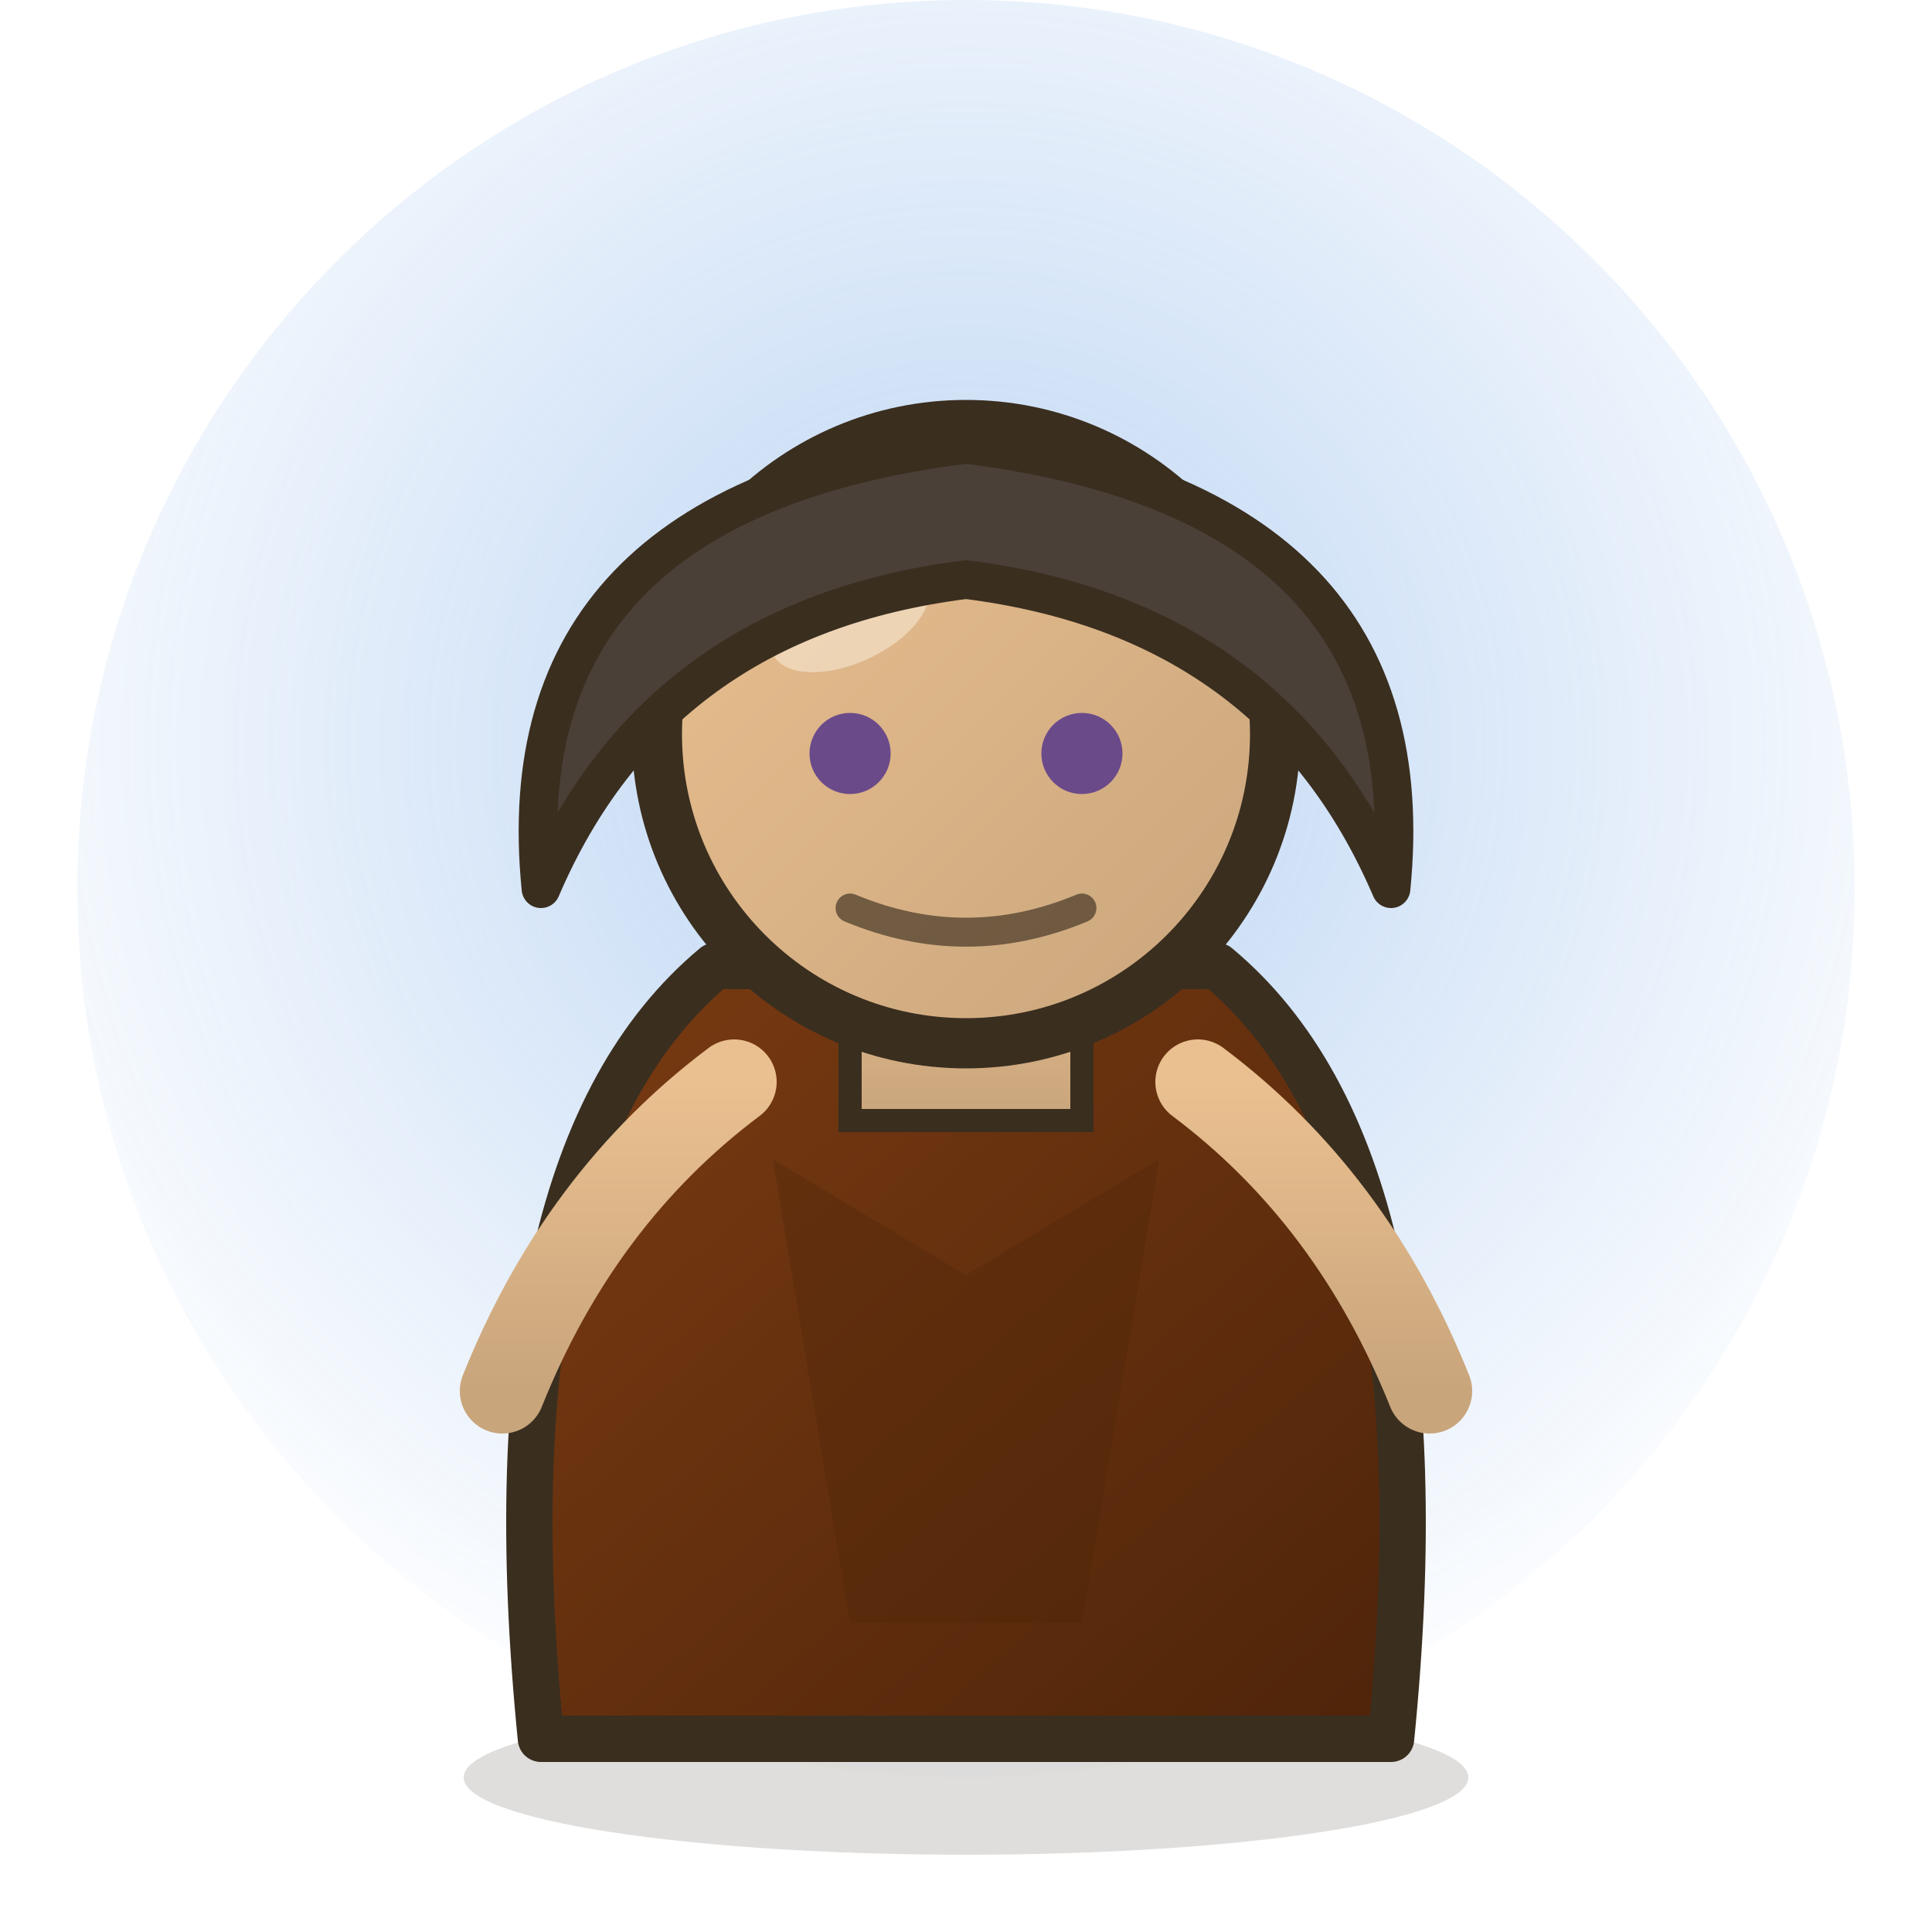
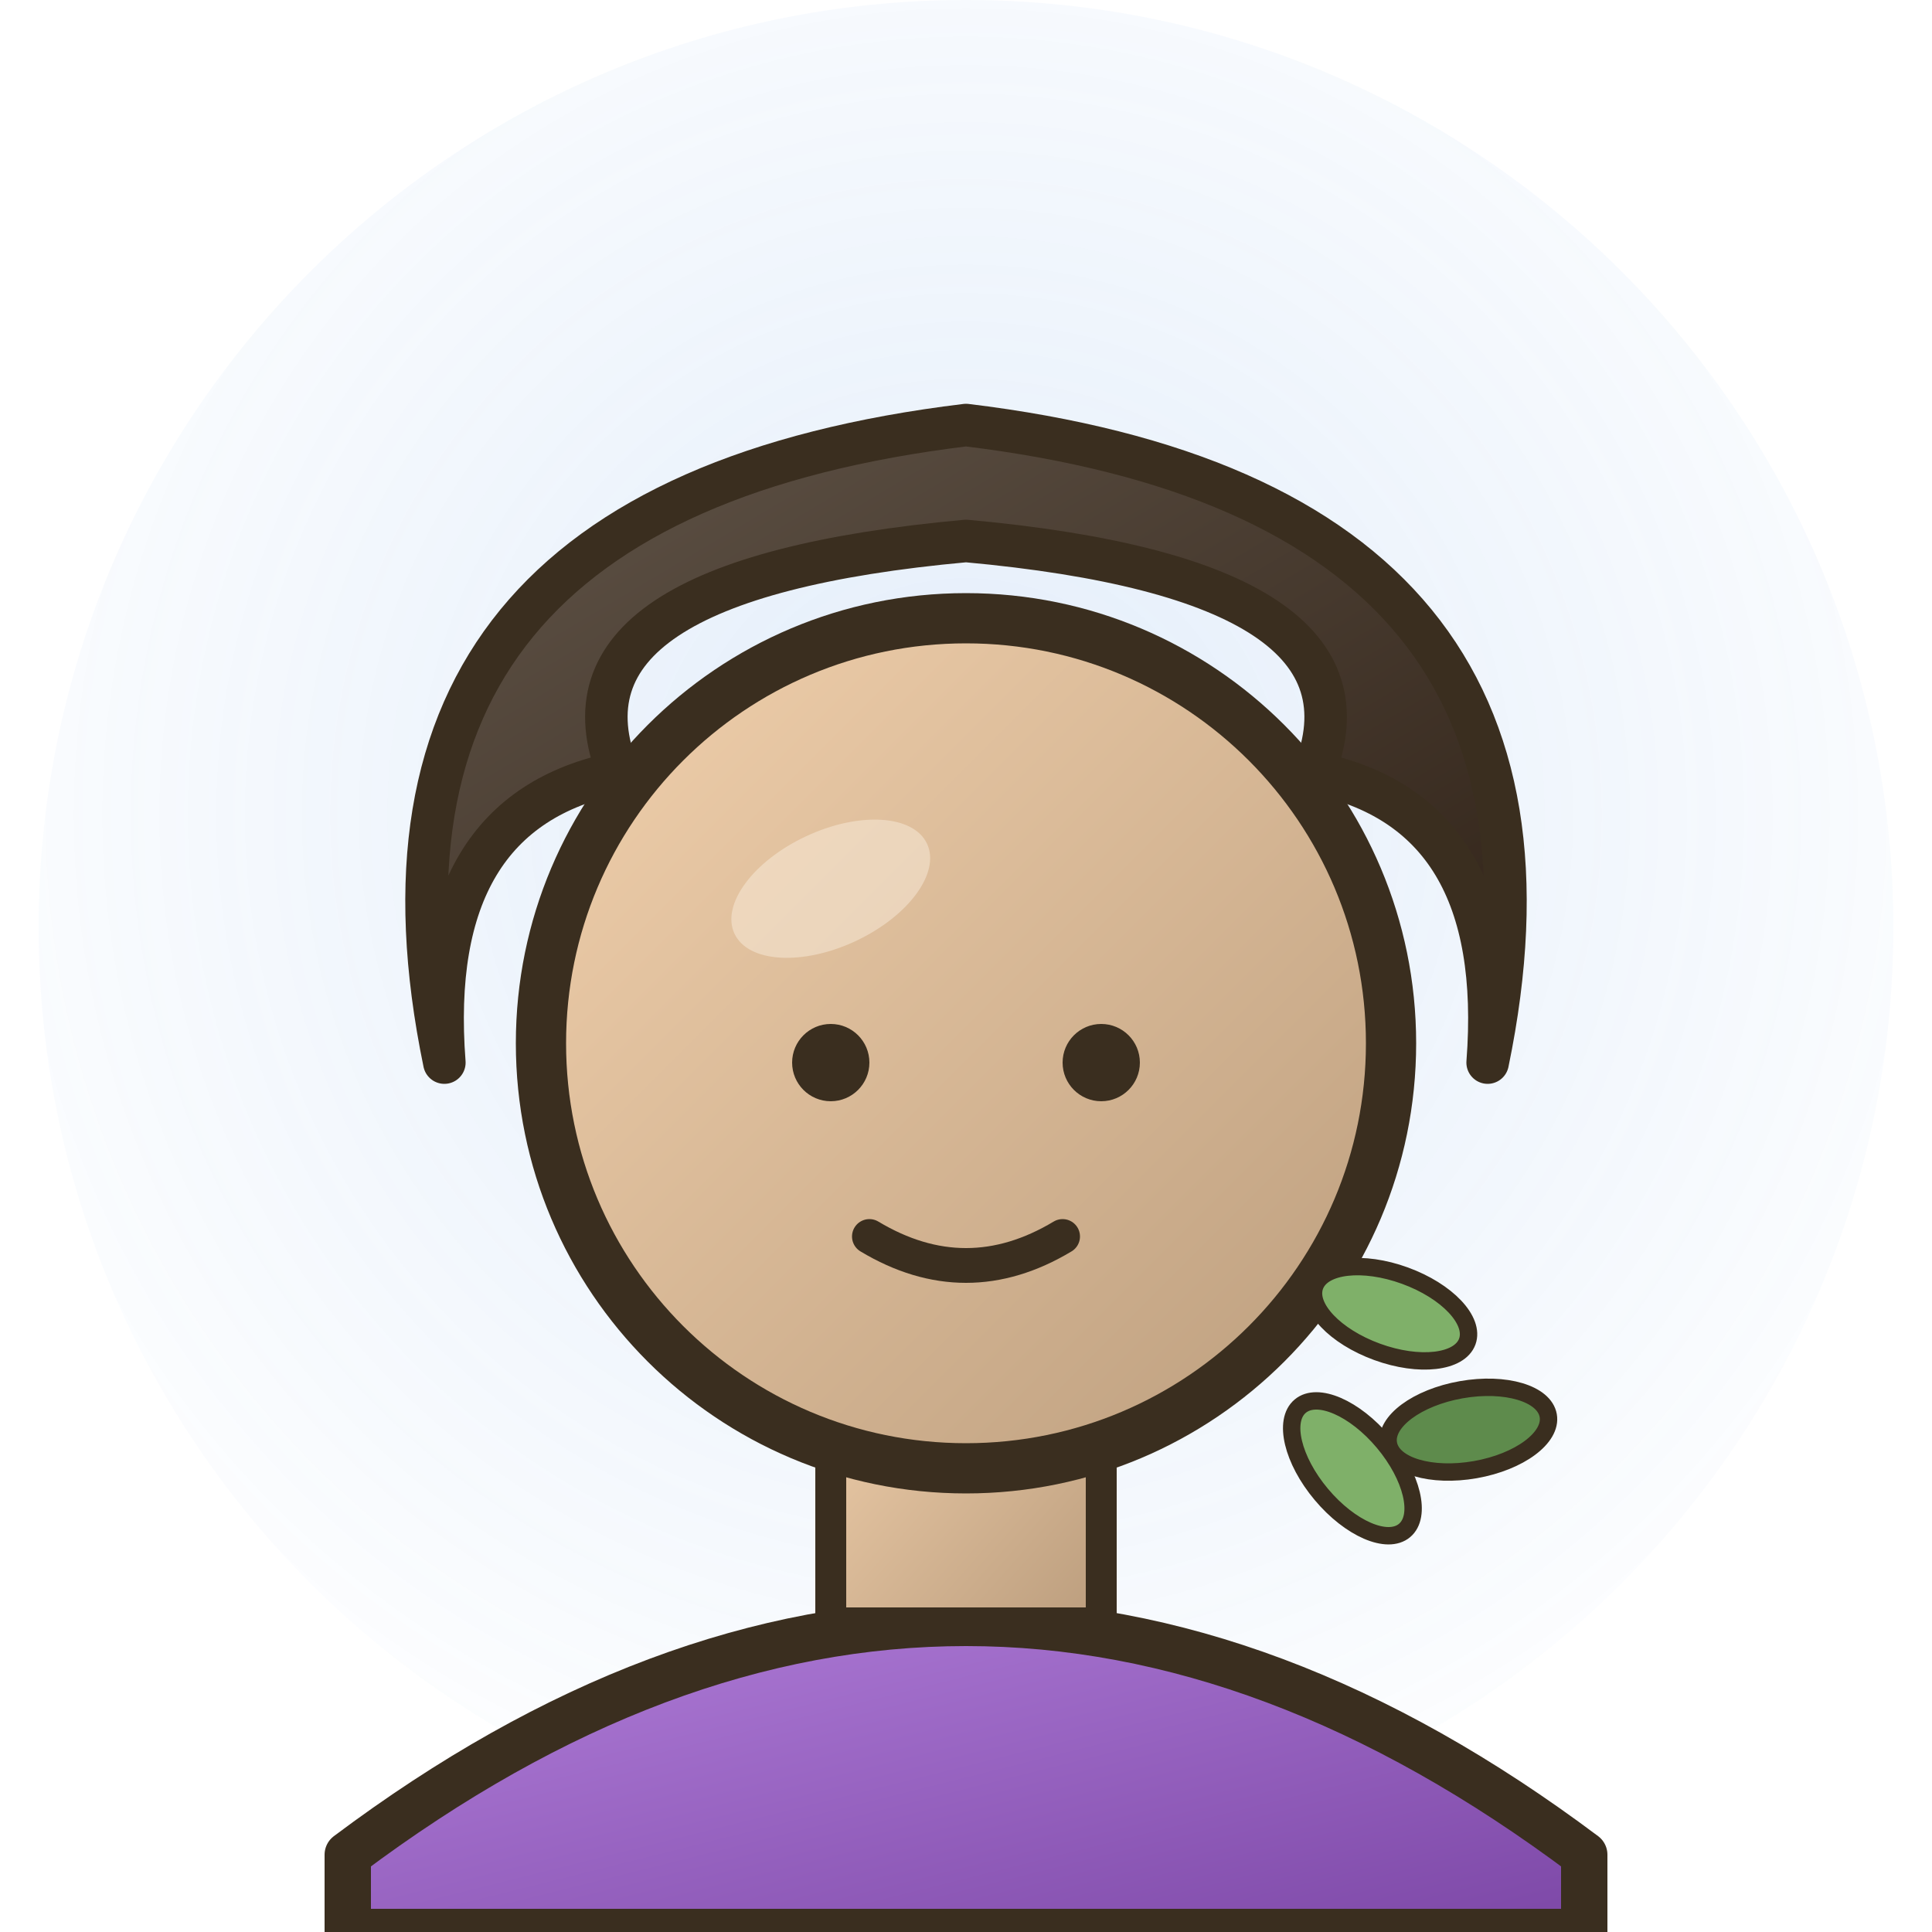
<svg xmlns="http://www.w3.org/2000/svg" viewBox="0 0 100 100" width="100" height="100" preserveAspectRatio="none">
-   <radialGradient id="aura105" cx="50%" cy="42%" r="60%">
-     <stop offset="0%" stop-color="#4C8FE0" stop-opacity="0.38" />
+   <radialGradient id="aura419" cx="50%" cy="44%" r="62%">
+     <stop offset="0%" stop-color="#4C8FE0" stop-opacity="0.16" />
    <stop offset="100%" stop-color="#4C8FE0" stop-opacity="0" />
  </radialGradient>
-   <circle cx="50" cy="46" r="46" fill="url(#aura105)" />
-   <ellipse cx="50" cy="92" rx="26" ry="4" fill="#3A2E1F" opacity="0.16" />
-   <linearGradient id="robe105" x1="0" y1="0" x2="1" y2="1">
-     <stop offset="0%" stop-color="#7A3B12" />
-     <stop offset="100%" stop-color="#4E240A" />
+   <circle cx="50" cy="48" r="48" fill="url(#aura419)" />
+   <ellipse cx="50" cy="93" rx="24" ry="3.6" fill="#3A2E1F" opacity="0.16" />
+   <linearGradient id="dg416" x1="0" y1="0" x2="1" y2="1">
+     <stop offset="0%" stop-color="#b17eda" />
+     <stop offset="100%" stop-color="#7c47a6" />
  </linearGradient>
-   <path d="M 28 90 Q 25 60 37 50 L 63 50 Q 75 60 72 90 Z" fill="url(#robe105)" stroke="#3A2E1F" stroke-width="2.4" stroke-linejoin="round" />
-   <path d="M 44 84 L 40 60 L 50 66 L 60 60 L 56 84 Z" fill="#4E240A" opacity="0.35" />
-   <linearGradient id="skin105a" x1="0" y1="0" x2="0" y2="1">
-     <stop offset="0%" stop-color="#EAC090" />
-     <stop offset="100%" stop-color="#c9a57c" />
+   <linearGradient id="dg417" x1="0" y1="0" x2="1" y2="1">
+     <stop offset="0%" stop-color="#f2d1ad" />
+     <stop offset="100%" stop-color="#bb9d7d" />
  </linearGradient>
-   <path d="M 38 56 Q 30 62 26 72" fill="none" stroke="url(#skin105a)" stroke-width="4.4" stroke-linecap="round" />
-   <path d="M 62 56 Q 70 62 74 72" fill="none" stroke="url(#skin105a)" stroke-width="4.4" stroke-linecap="round" />
-   <rect x="44" y="46" width="12" height="12" fill="url(#skin105a)" stroke="#3A2E1F" stroke-width="1.2" />
-   <linearGradient id="skin105b" x1="0" y1="0" x2="1" y2="1">
-     <stop offset="0%" stop-color="#EAC090" />
-     <stop offset="100%" stop-color="#c9a57c" />
+   <linearGradient id="dg418" x1="0" y1="0" x2="1" y2="1">
+     <stop offset="0%" stop-color="#615549" />
+     <stop offset="100%" stop-color="#302217" />
  </linearGradient>
-   <circle cx="50" cy="38" r="16" fill="url(#skin105b)" stroke="#3A2E1F" stroke-width="2.6" />
-   <ellipse cx="44" cy="32" rx="4.4" ry="2.3" fill="#FFF8EC" opacity="0.45" transform="rotate(-25 44 32)" />
-   <path d="M 28 46 Q 26 26 50 23 Q 74 26 72 46 Q 66 32 50 30 Q 34 32 28 46 Z" fill="#4a4038" stroke="#3A2E1F" stroke-width="2" stroke-linejoin="round" />
-   <circle cx="44" cy="39" r="2.1" fill="#6b4a8a" />
-   <circle cx="56" cy="39" r="2.1" fill="#6b4a8a" />
-   <path d="M 44 47 Q 50 49.5 56 47" fill="none" stroke="#3A2E1F" stroke-width="1.5" stroke-linecap="round" opacity="0.65" />
+   <path d="M 18 96 Q 50 72 82 96 L 82 100 L 18 100 Z" fill="url(#dg416)" stroke="#3A2E1F" stroke-width="2.4" stroke-linejoin="round" />
+   <rect x="43" y="68" width="14" height="16" fill="url(#dg417)" stroke="#3A2E1F" stroke-width="1.6" />
+   <circle cx="50" cy="54" r="22" fill="url(#dg417)" stroke="#3A2E1F" stroke-width="2.6" />
+   <ellipse cx="43" cy="46" rx="5.5" ry="3" fill="#FFF8EC" opacity="0.4" transform="rotate(-25 43 46)" />
+   <path d="M 23 55 Q 17 26 50 22 Q 83 26 77 55 Q 78 42 68 40 Q 72 30 50 28 Q 28 30 32 40 Q 22 42 23 55 Z" fill="url(#dg418)" stroke="#3A2E1F" stroke-width="2.2" stroke-linejoin="round" />
+   <circle cx="43" cy="55" r="2" fill="#3A2E1F" />
+   <circle cx="57" cy="55" r="2" fill="#3A2E1F" />
+   <path d="M 45 64 Q 50 67 55 64" stroke="#3A2E1F" stroke-width="1.8" fill="none" stroke-linecap="round" />
+   <ellipse cx="72" cy="68" rx="4.2" ry="2.1" fill="#7FB069" stroke="#3A2E1F" stroke-width="0.9" transform="rotate(20 72 68)" />
+   <ellipse cx="76" cy="74" rx="4.2" ry="2.1" fill="#5E8B4C" stroke="#3A2E1F" stroke-width="0.9" transform="rotate(-10 76 74)" />
+   <ellipse cx="70" cy="76" rx="4.2" ry="2.1" fill="#7FB069" stroke="#3A2E1F" stroke-width="0.9" transform="rotate(50 70 76)" />
</svg>
